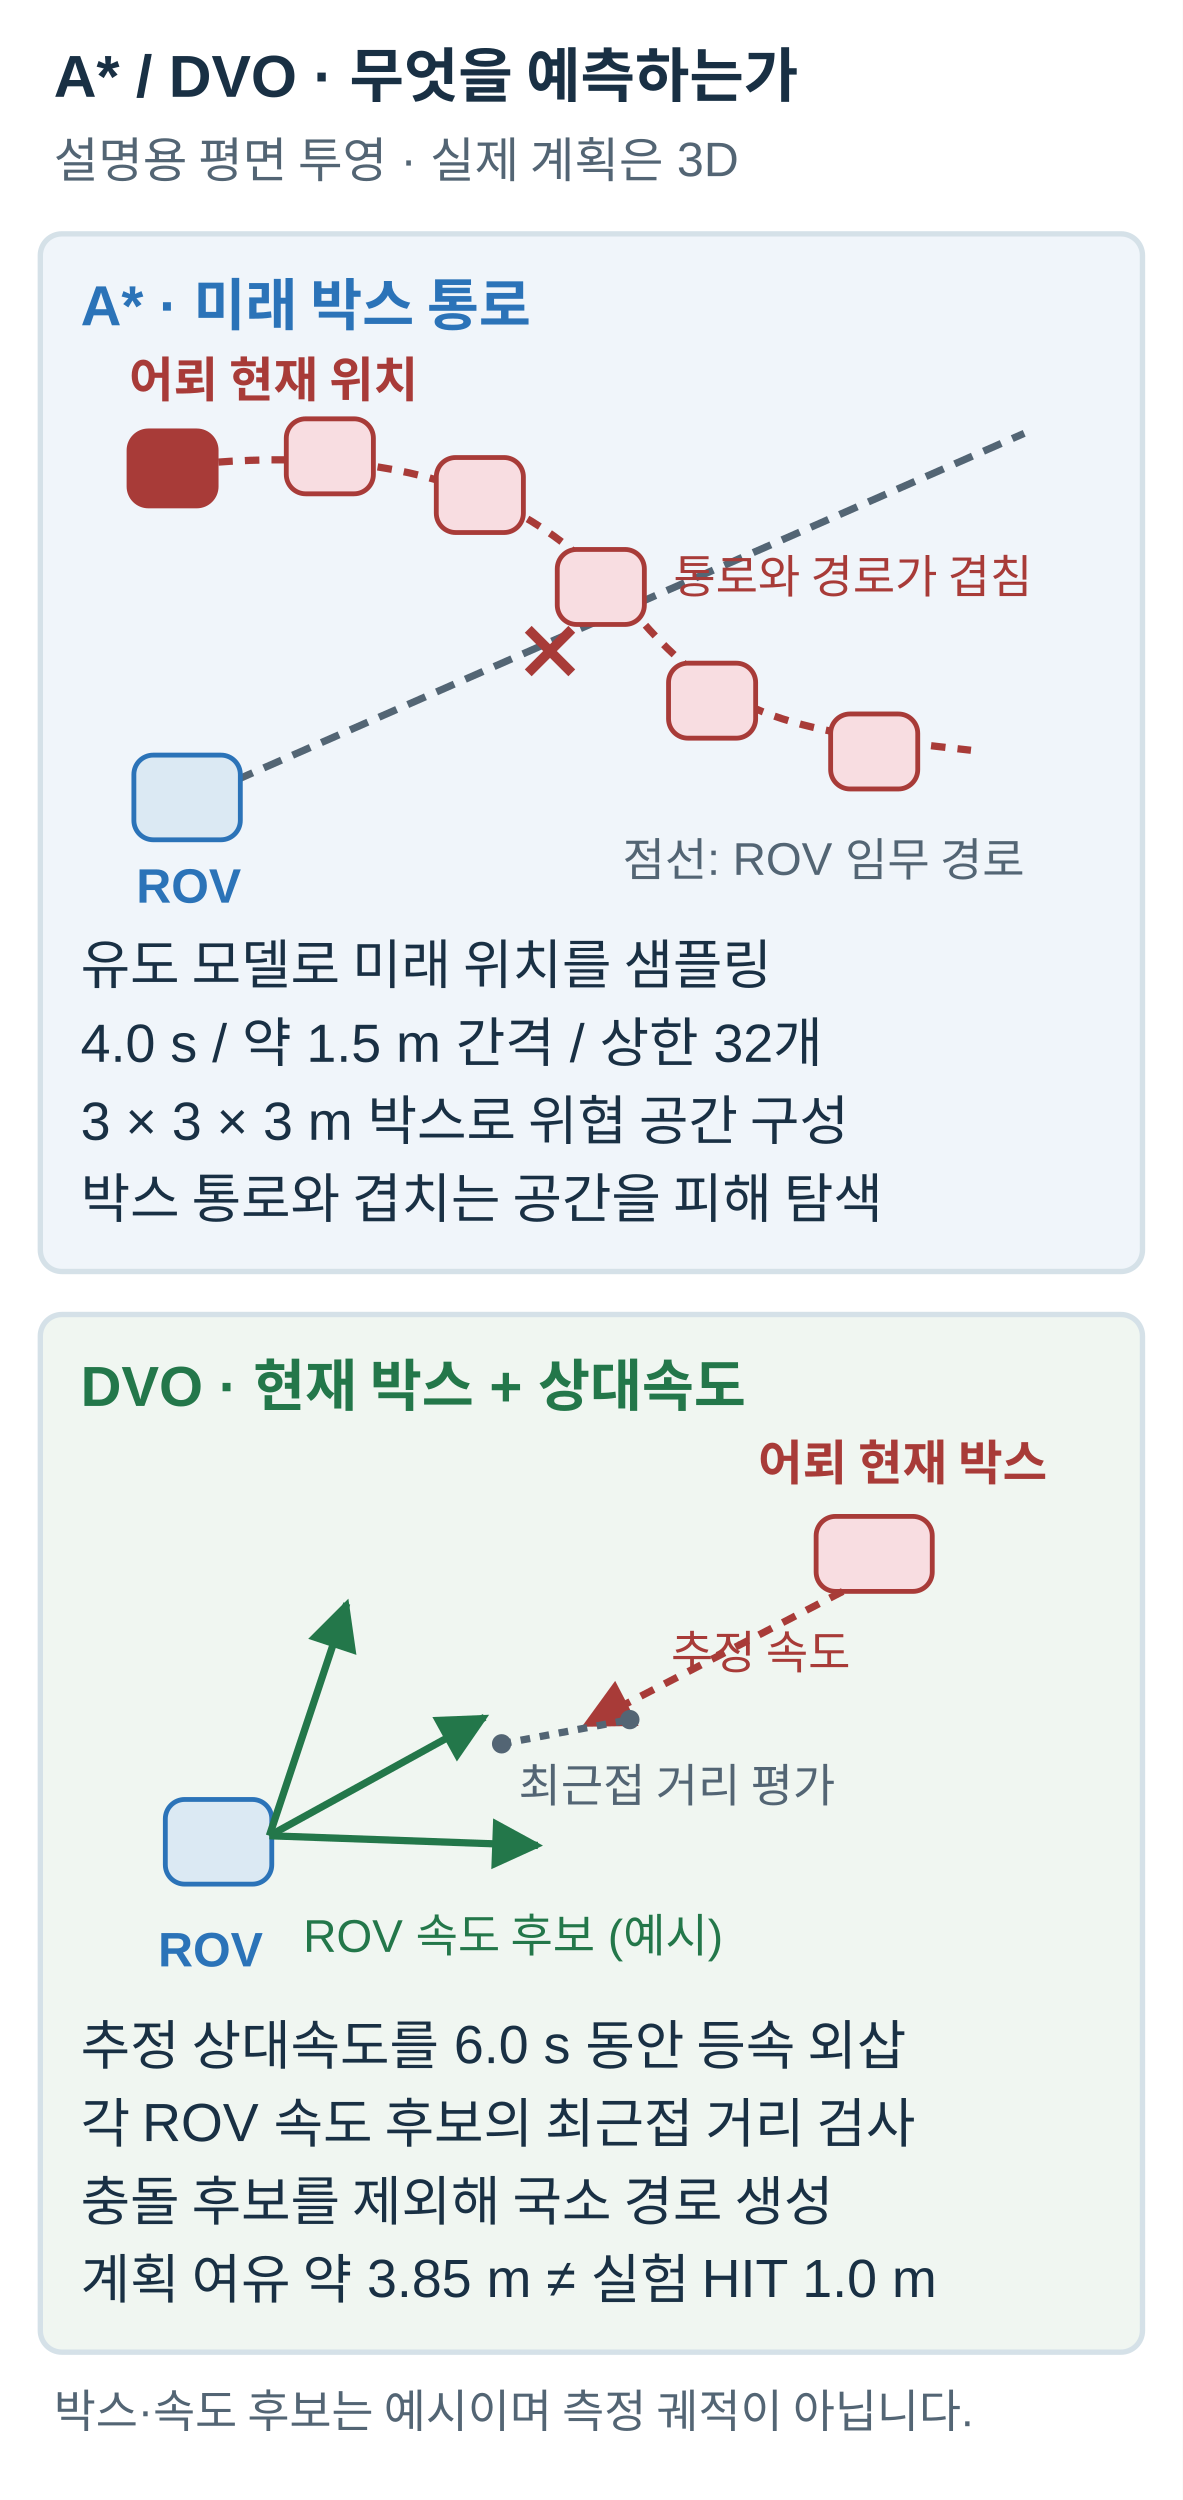
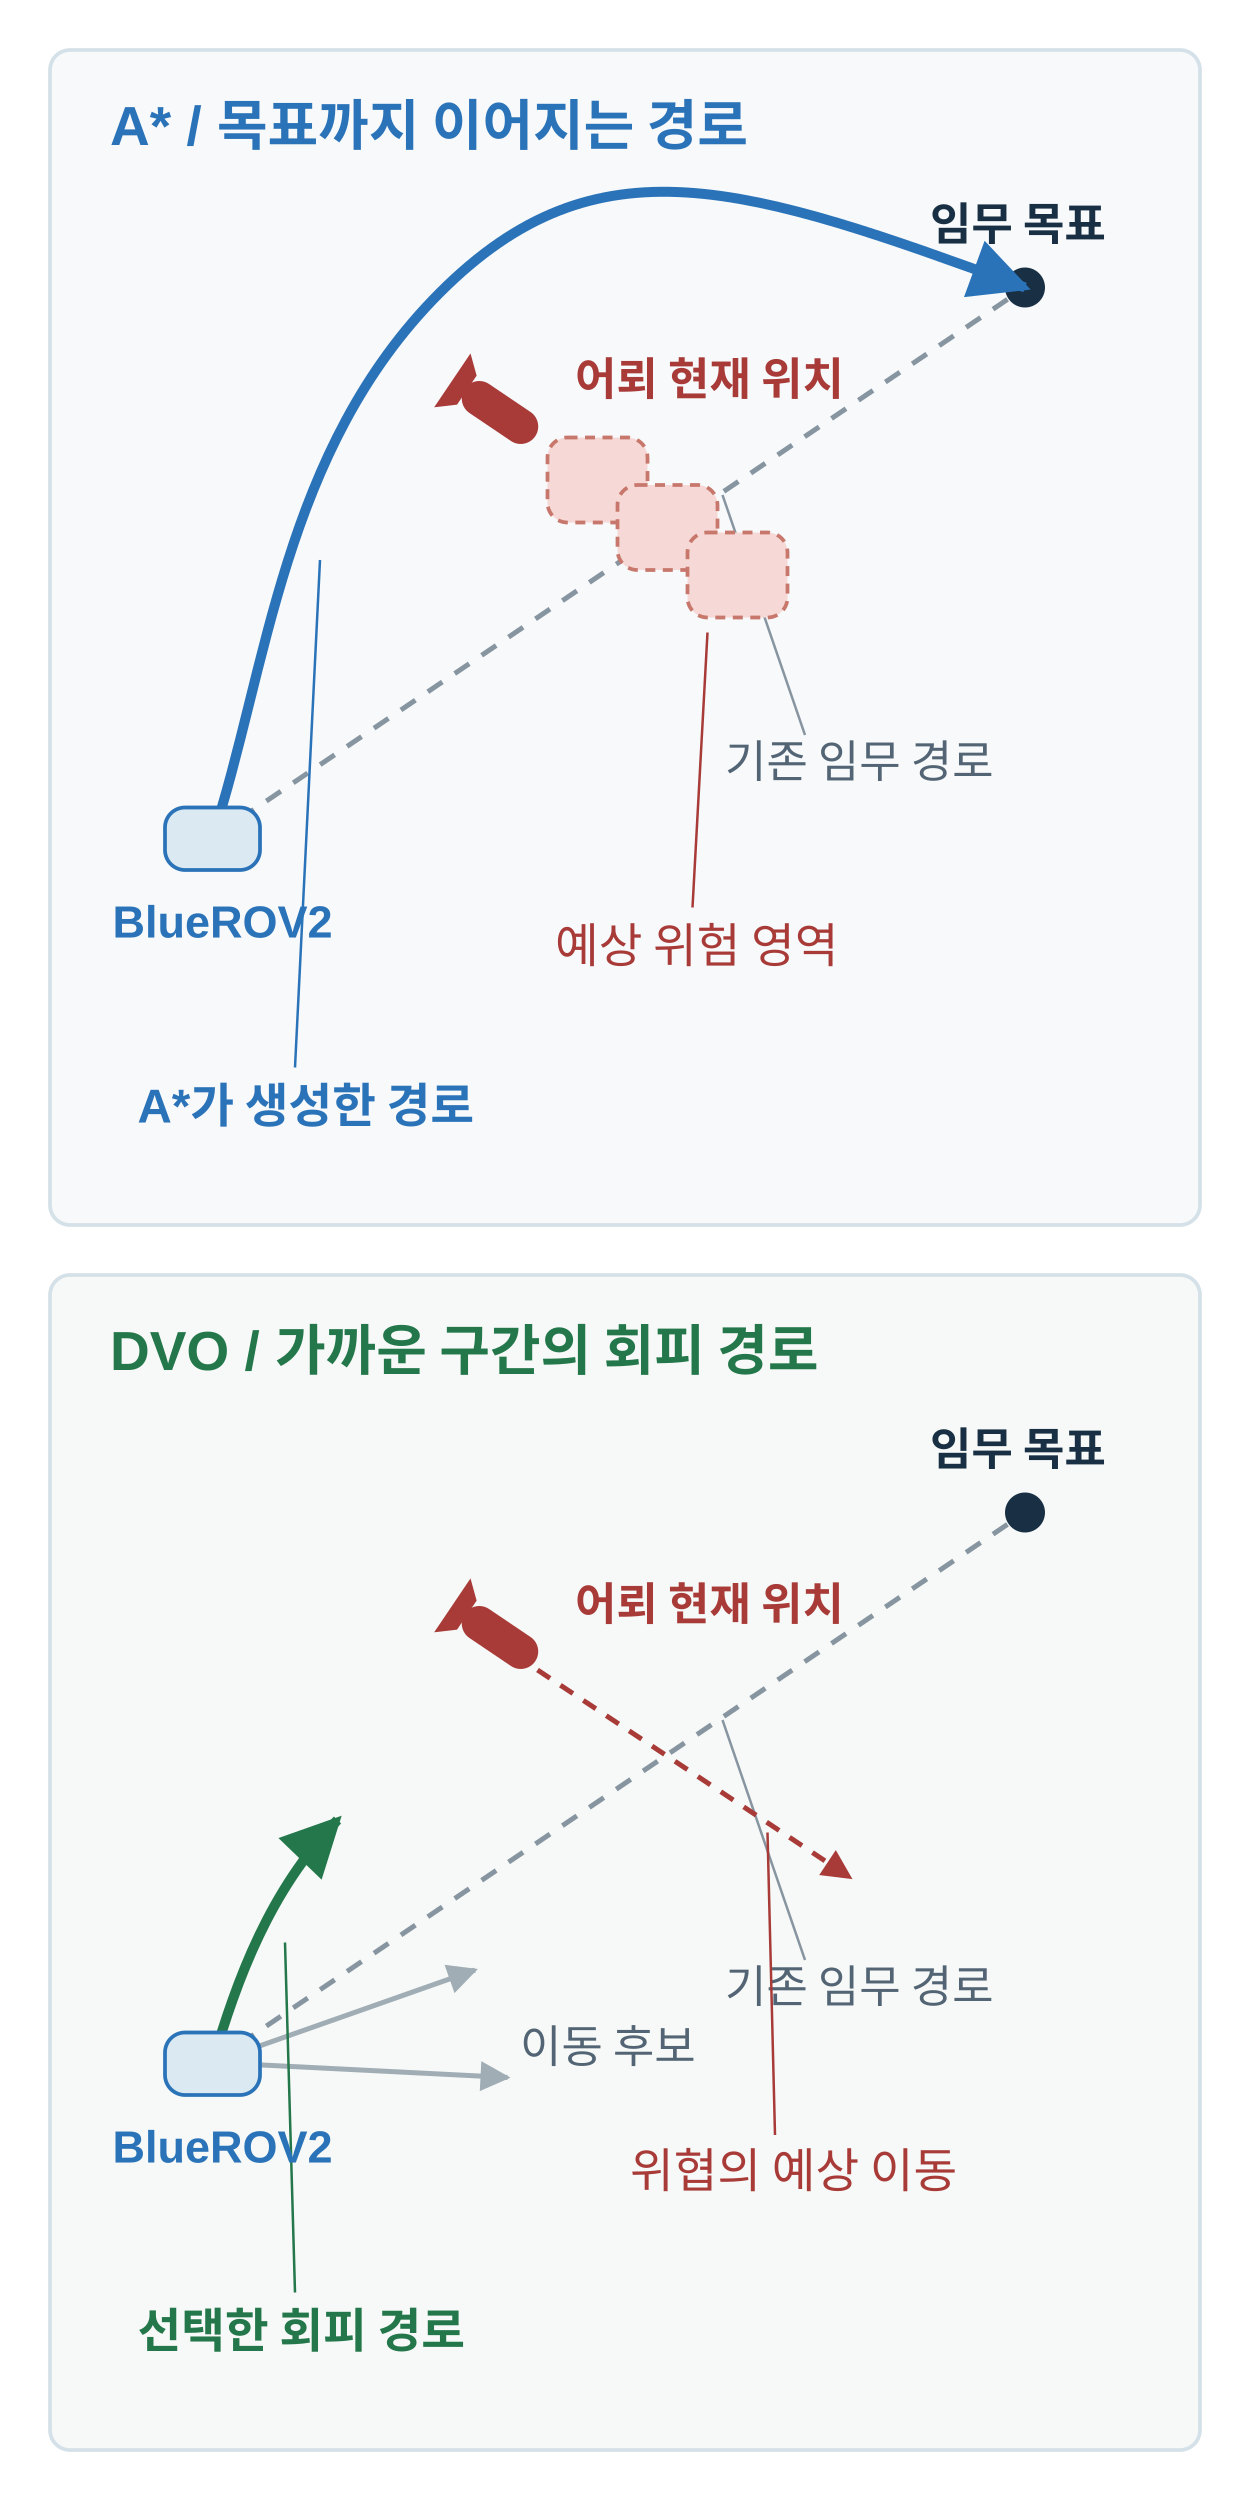
- <svg xmlns="http://www.w3.org/2000/svg" viewBox="0 0 440 930" role="img" aria-labelledby="title desc">
+ <svg xmlns="http://www.w3.org/2000/svg" viewBox="0 0 500 1000" role="img" aria-labelledby="title desc">
  <defs>
-     <marker id="arrow" viewBox="0 0 10 10" refX="9" refY="5" markerWidth="7" markerHeight="7" orient="auto-start-reverse">
+     <marker id="arrow" viewBox="0 0 10 10" refX="9" refY="5" markerWidth="6" markerHeight="6" orient="auto-start-reverse">
      <path d="M0 0L10 5L0 10" fill="context-stroke" />
    </marker>
  </defs>
-   <rect width="440" height="930" fill="white" />
+   <rect width="500" height="1000" fill="white" />
  <g font-family="Pretendard, Noto Sans KR, Arial, sans-serif" fill="#193044">
-     <text x="20" y="36" font-size="22" fill="#193044" font-weight="700" text-anchor="start">A* / DVO · 무엇을 예측하는가</text>
-     <text x="20" y="66" font-size="18" fill="#536574" font-weight="400" text-anchor="start">설명용 평면 투영 · 실제 계획은 3D</text>
-     <rect x="15" y="87" width="410" height="386" rx="8" fill="#f0f5fa" stroke="#d5e1e8" stroke-width="2" stroke-dasharray="" />
-     <text x="30" y="121" font-size="21" fill="#2b73b8" font-weight="700" text-anchor="start">A* · 미래 박스 통로</text>
-     <g transform="translate(30 145) scale(0.9)">
-       <path d="M40 172L390 18" fill="none" stroke="#536574" stroke-width="3" stroke-dasharray="8 5" />
-       <rect x="22" y="151" width="44" height="35" rx="8" fill="#dbe9f3" stroke="#2b73b8" stroke-width="2" stroke-dasharray="" />
-       <text x="23" y="212" font-size="20" fill="#2b73b8" font-weight="700" text-anchor="start">ROV</text>
-       <path d="M35 32C134 20 189 44 228 91S297 141 368 149" fill="none" stroke="#a83b38" stroke-width="3" stroke-dasharray="6 5" />
-       <rect x="20" y="17" width="36" height="31" rx="8" fill="#a83b38" stroke="#a83b38" stroke-width="2" stroke-dasharray="" />
-       <rect x="85" y="12" width="36" height="31" rx="8" fill="#f8dde1" stroke="#a83b38" stroke-width="2" stroke-dasharray="" />
-       <rect x="147" y="28" width="36" height="31" rx="8" fill="#f8dde1" stroke="#a83b38" stroke-width="2" stroke-dasharray="" />
-       <rect x="197" y="66" width="36" height="31" rx="8" fill="#f8dde1" stroke="#a83b38" stroke-width="2" stroke-dasharray="" />
-       <rect x="243" y="113" width="36" height="31" rx="8" fill="#f8dde1" stroke="#a83b38" stroke-width="2" stroke-dasharray="" />
-       <rect x="310" y="134" width="36" height="31" rx="8" fill="#f8dde1" stroke="#a83b38" stroke-width="2" stroke-dasharray="" />
-       <text x="20" y="3" font-size="20" fill="#a83b38" font-weight="700" text-anchor="start">어뢰 현재 위치</text>
-       <path d="M185 99L203 117M203 99L185 117" fill="none" stroke="#a83b38" stroke-width="4" stroke-dasharray="" />
-       <text x="245" y="84" font-size="19" fill="#a83b38" font-weight="400" text-anchor="start">통로와 경로가 겹침</text>
-       <text x="224" y="201" font-size="19" fill="#536574" font-weight="400" text-anchor="start">점선: ROV 임무 경로</text>
+     <g transform="translate(20 20)">
+       <rect x="0" y="0" width="460" height="470" rx="8" fill="#f7f9fb" stroke="#d5e1e8" stroke-width="1.5" stroke-dasharray="" />
+       <text x="24" y="38" font-size="22" fill="#2b73b8" font-weight="700" text-anchor="start">A* / 목표까지 이어지는 경로</text>
+       <path d="M65 315L390 95" fill="none" stroke="#8795a1" stroke-width="2" stroke-dasharray="7 6" />
+       <text x="270" y="291" font-size="18" fill="#536574" font-weight="400" text-anchor="start">기존 임무 경로</text>
+       <path d="M302 274L269 178" fill="none" stroke="#8795a1" stroke-width="1" stroke-dasharray="" />
+       <circle cx="390" cy="95" r="8" fill="#193044" />
+       <text x="352" y="76" font-size="18" fill="#193044" font-weight="700" text-anchor="start">임무 목표</text>
+       <rect x="199" y="155" width="40" height="34" rx="8" fill="#f6d9d6" stroke="#c7776b" stroke-width="1.5" stroke-dasharray="4 3" />
+       <rect x="227" y="174" width="40" height="34" rx="8" fill="#f6d9d6" stroke="#c7776b" stroke-width="1.5" stroke-dasharray="4 3" />
+       <rect x="255" y="193" width="40" height="34" rx="8" fill="#f6d9d6" stroke="#c7776b" stroke-width="1.5" stroke-dasharray="4 3" />
+       <text x="202" y="365" font-size="19" fill="#a83b38" font-weight="400" text-anchor="start">예상 위험 영역</text>
+       <path d="M257 343L263 233" fill="none" stroke="#a83b38" stroke-width="1" stroke-dasharray="" />
+       <path d="M65 315C87 248 93 160 156 97S278 54 390 95" fill="none" stroke="#2b73b8" stroke-width="4" stroke-dasharray="" marker-end="url(#arrow)" />
+       <text x="35" y="429" font-size="19" fill="#2b73b8" font-weight="700" text-anchor="start">A*가 생성한 경로</text>
+       <path d="M98 407L108 204" fill="none" stroke="#2b73b8" stroke-width="1" stroke-dasharray="" />
+       <rect x="46" y="303" width="38" height="25" rx="8" fill="#dbe9f3" stroke="#2b73b8" stroke-width="1.5" stroke-dasharray="" />
+       <text x="25" y="355" font-size="18" fill="#2b73b8" font-weight="700" text-anchor="start">BlueROV2</text>
+       <g transform="translate(180 145) rotate(34)">
+         <rect x="-17" y="-7" width="34" height="14" rx="7" fill="#a83b38" />
+         <path d="M-16 -7L-23 -13V13L-16 7" fill="#a83b38" />
+       </g>
+       <text x="210" y="138" font-size="18" fill="#a83b38" font-weight="700" text-anchor="start">어뢰 현재 위치</text>
    </g>
-     <text x="30" y="366" font-size="20" fill="#193044" font-weight="400" text-anchor="start">유도 모델로 미래 위치를 샘플링</text>
-     <text x="30" y="395" font-size="20" fill="#193044" font-weight="400" text-anchor="start">4.0 s / 약 1.5 m 간격 / 상한 32개</text>
-     <text x="30" y="424" font-size="20" fill="#193044" font-weight="400" text-anchor="start">3 × 3 × 3 m 박스로 위협 공간 구성</text>
-     <text x="30" y="453" font-size="20" fill="#193044" font-weight="400" text-anchor="start">박스 통로와 겹치는 공간을 피해 탐색</text>
-     <rect x="15" y="489" width="410" height="386" rx="8" fill="#f0f6f1" stroke="#d5e1e8" stroke-width="2" stroke-dasharray="" />
-     <text x="30" y="523" font-size="21" fill="#23774a" font-weight="700" text-anchor="start">DVO · 현재 박스 + 상대속도</text>
-     <g transform="translate(30 547) scale(0.9)">
-       <rect x="35" y="136" width="44" height="35" rx="8" fill="#dbe9f3" stroke="#2b73b8" stroke-width="2" stroke-dasharray="" />
-       <text x="32" y="205" font-size="20" fill="#2b73b8" font-weight="700" text-anchor="start">ROV</text>
-       <rect x="304" y="19" width="48" height="31" rx="8" fill="#f8dde1" stroke="#a83b38" stroke-width="2" stroke-dasharray="" />
-       <text x="280" y="4" font-size="20" fill="#a83b38" font-weight="700" text-anchor="start">어뢰 현재 박스</text>
-       <path d="M315 50L209 105" fill="none" stroke="#a83b38" stroke-width="3" stroke-dasharray="6 5" marker-end="url(#arrow)" />
-       <text x="244" y="82" font-size="19" fill="#a83b38" font-weight="400" text-anchor="start">추정 속도</text>
-       <path d="M78 151L110 55" fill="none" stroke="#23774a" stroke-width="3" stroke-dasharray="" marker-end="url(#arrow)" />
-       <path d="M78 151L167 102" fill="none" stroke="#23774a" stroke-width="3" stroke-dasharray="" marker-end="url(#arrow)" />
-       <path d="M78 151L189 155" fill="none" stroke="#23774a" stroke-width="3" stroke-dasharray="" marker-end="url(#arrow)" />
-       <text x="92" y="199" font-size="19" fill="#23774a" font-weight="400" text-anchor="start">ROV 속도 후보 (예시)</text>
-       <path d="M174 113L227 103" fill="none" stroke="#536574" stroke-width="3" stroke-dasharray="4 4" />
-       <circle cx="174" cy="113" r="4" fill="#536574" />
-       <circle cx="227" cy="103" r="4" fill="#536574" />
-       <text x="181" y="137" font-size="19" fill="#536574" font-weight="400" text-anchor="start">최근접 거리 평가</text>
+     <g transform="translate(20 510)">
+       <rect x="0" y="0" width="460" height="470" rx="8" fill="#f6f9f7" stroke="#d5e1e8" stroke-width="1.5" stroke-dasharray="" />
+       <text x="24" y="38" font-size="22" fill="#23774a" font-weight="700" text-anchor="start">DVO / 가까운 구간의 회피 경로</text>
+       <path d="M65 315L390 95" fill="none" stroke="#8795a1" stroke-width="2" stroke-dasharray="7 6" />
+       <text x="270" y="291" font-size="18" fill="#536574" font-weight="400" text-anchor="start">기존 임무 경로</text>
+       <path d="M302 274L269 178" fill="none" stroke="#8795a1" stroke-width="1" stroke-dasharray="" />
+       <circle cx="390" cy="95" r="8" fill="#193044" />
+       <text x="352" y="76" font-size="18" fill="#193044" font-weight="700" text-anchor="start">임무 목표</text>
+       <path d="M195 158L320 241" fill="none" stroke="#a83b38" stroke-width="2" stroke-dasharray="6 5" marker-end="url(#arrow)" />
+       <text x="232" y="365" font-size="19" fill="#a83b38" font-weight="400" text-anchor="start">위협의 예상 이동</text>
+       <path d="M290 344L287 223" fill="none" stroke="#a83b38" stroke-width="1" stroke-dasharray="" />
+       <path d="M65 315L170 278" fill="none" stroke="#a1adb5" stroke-width="2" stroke-dasharray="" marker-end="url(#arrow)" />
+       <path d="M65 315L183 321" fill="none" stroke="#a1adb5" stroke-width="2" stroke-dasharray="" marker-end="url(#arrow)" />
+       <path d="M65 315C75 281 88 246 115 218" fill="none" stroke="#23774a" stroke-width="4" stroke-dasharray="" marker-end="url(#arrow)" />
+       <text x="188" y="315" font-size="18" fill="#536574" font-weight="400" text-anchor="start">이동 후보</text>
+       <text x="35" y="429" font-size="19" fill="#23774a" font-weight="700" text-anchor="start">선택한 회피 경로</text>
+       <path d="M98 407L94 267" fill="none" stroke="#23774a" stroke-width="1" stroke-dasharray="" />
+       <rect x="46" y="303" width="38" height="25" rx="8" fill="#dbe9f3" stroke="#2b73b8" stroke-width="1.5" stroke-dasharray="" />
+       <text x="25" y="355" font-size="18" fill="#2b73b8" font-weight="700" text-anchor="start">BlueROV2</text>
+       <g transform="translate(180 145) rotate(34)">
+         <rect x="-17" y="-7" width="34" height="14" rx="7" fill="#a83b38" />
+         <path d="M-16 -7L-23 -13V13L-16 7" fill="#a83b38" />
+       </g>
+       <text x="210" y="138" font-size="18" fill="#a83b38" font-weight="700" text-anchor="start">어뢰 현재 위치</text>
    </g>
-     <text x="30" y="768" font-size="20" fill="#193044" font-weight="400" text-anchor="start">추정 상대속도를 6.0 s 동안 등속 외삽</text>
-     <text x="30" y="797" font-size="20" fill="#193044" font-weight="400" text-anchor="start">각 ROV 속도 후보의 최근접 거리 검사</text>
-     <text x="30" y="826" font-size="20" fill="#193044" font-weight="400" text-anchor="start">충돌 후보를 제외해 국소 경로 생성</text>
-     <text x="30" y="855" font-size="20" fill="#193044" font-weight="400" text-anchor="start">계획 여유 약 3.85 m ≠ 실험 HIT 1.0 m</text>
-     <text x="20" y="903" font-size="17" fill="#536574" font-weight="400" text-anchor="start">박스·속도 후보는 예시이며 측정 궤적이 아닙니다.</text>
  </g>
</svg>
